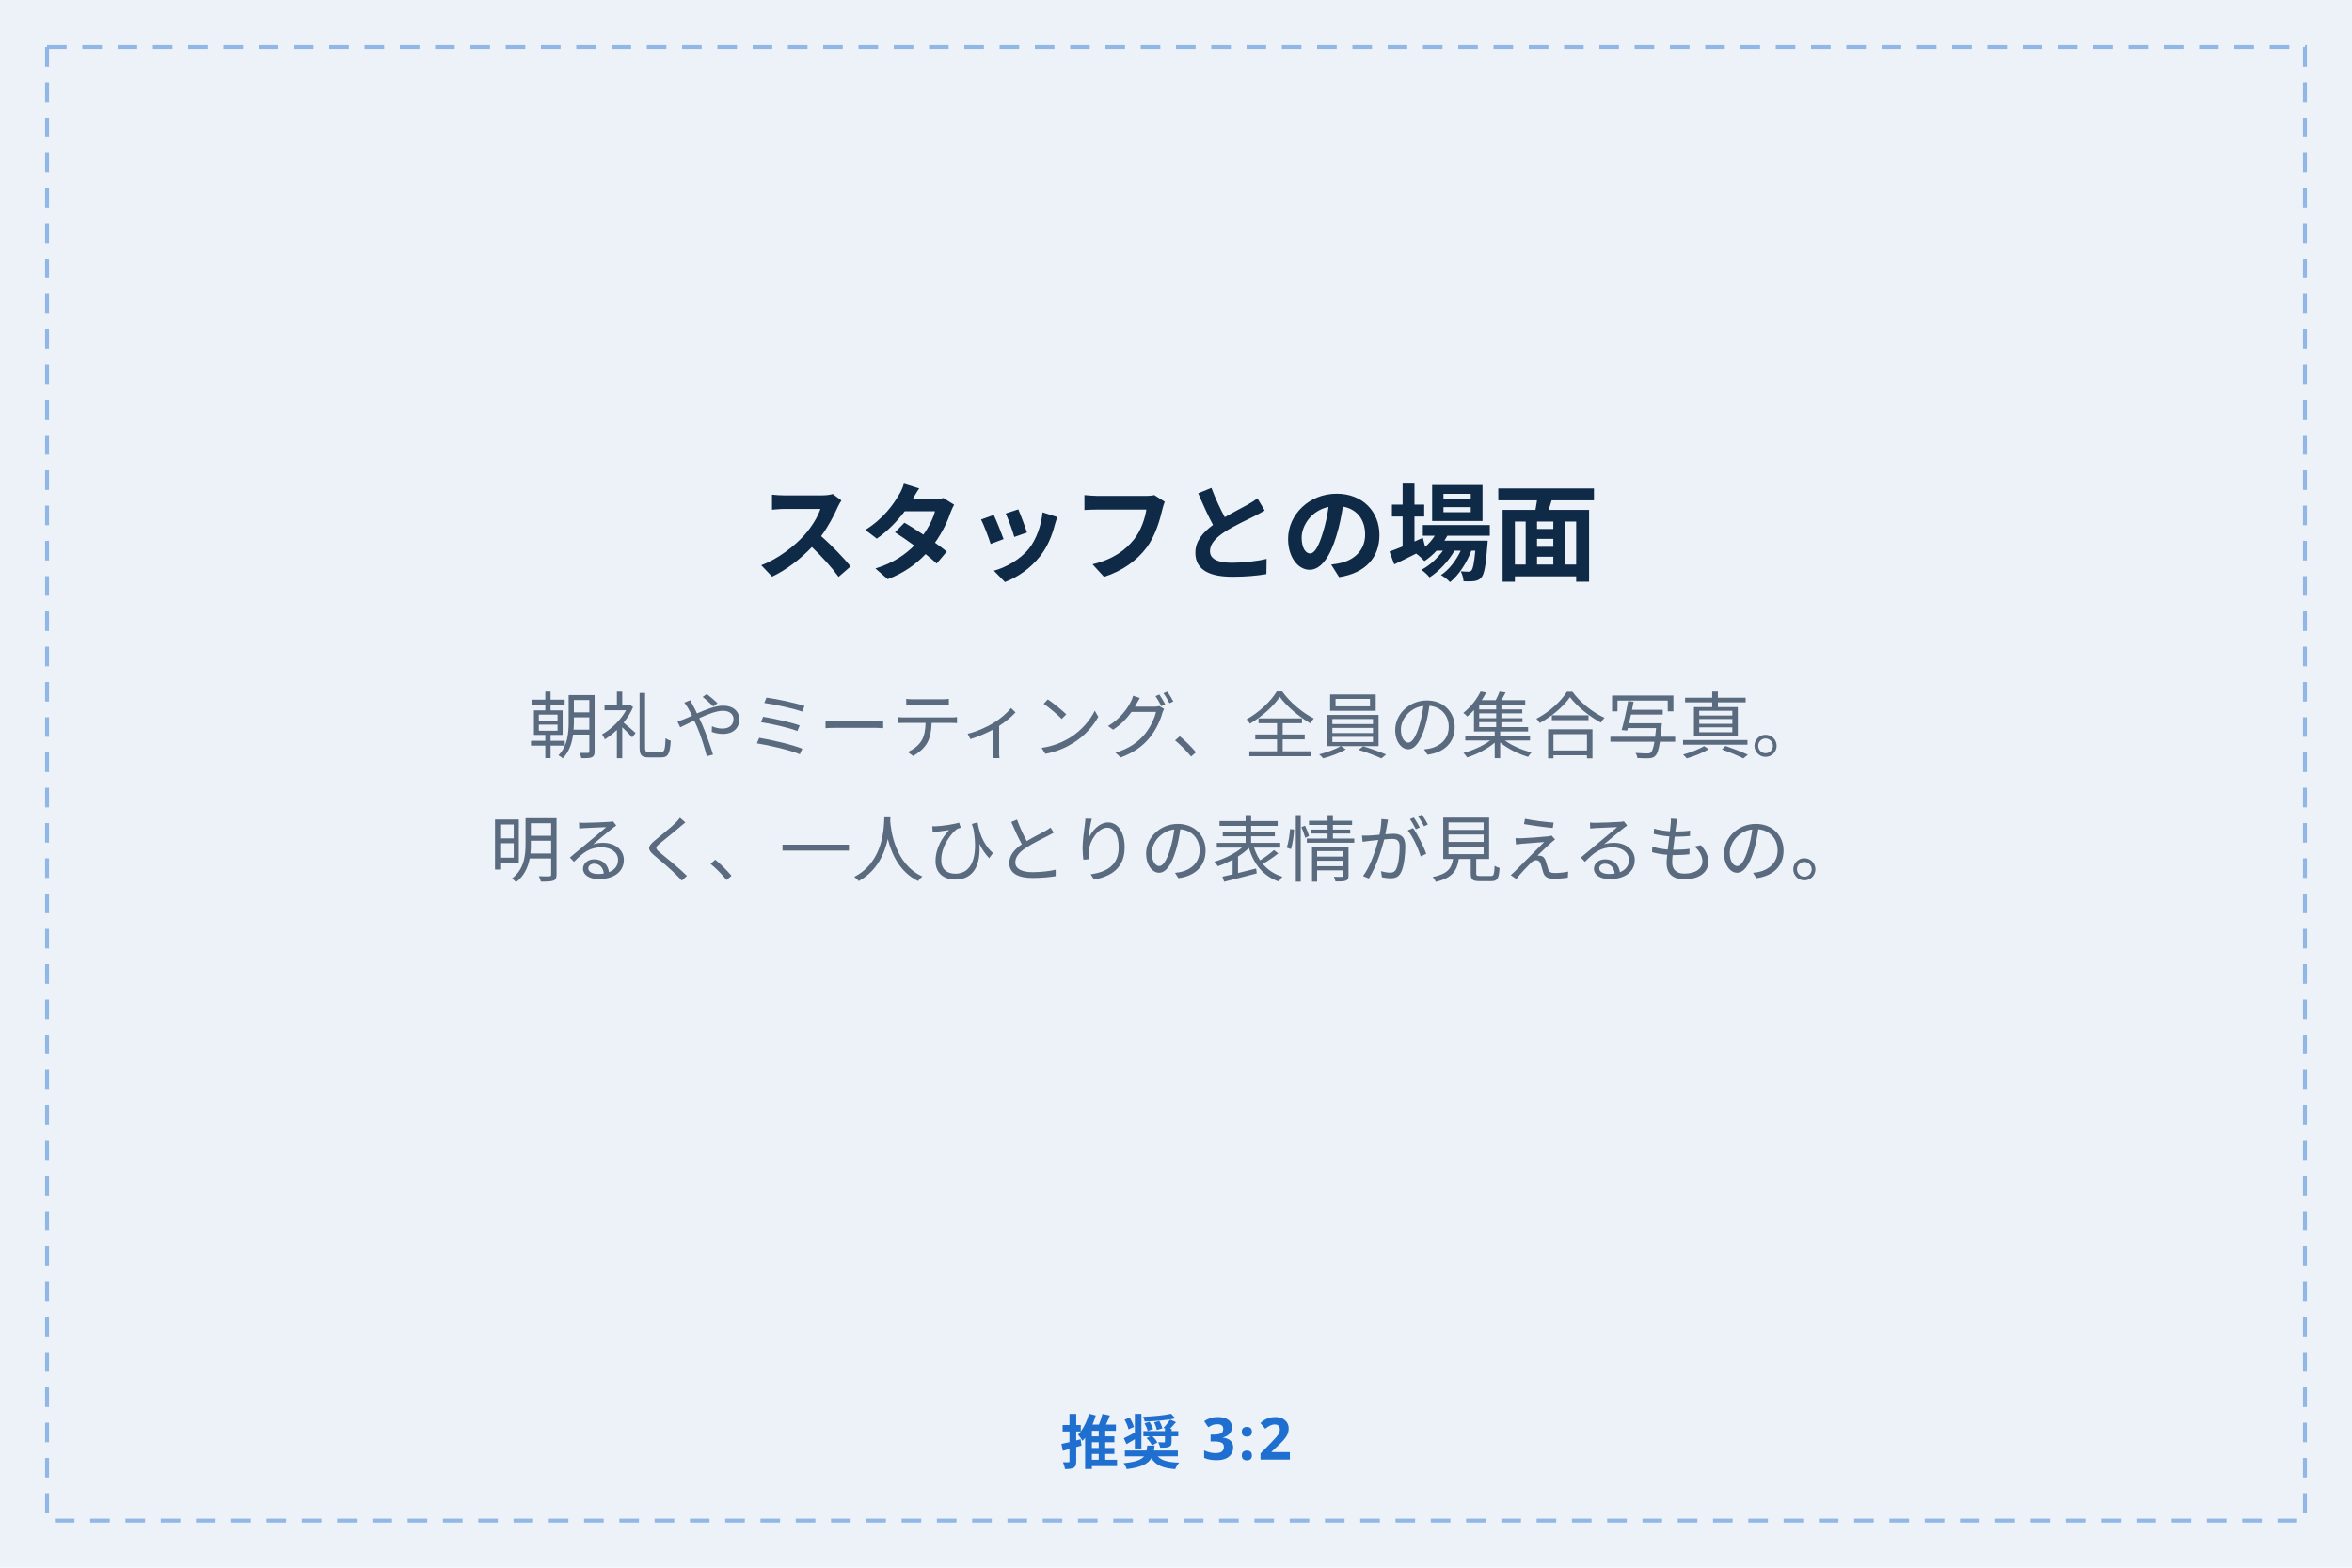
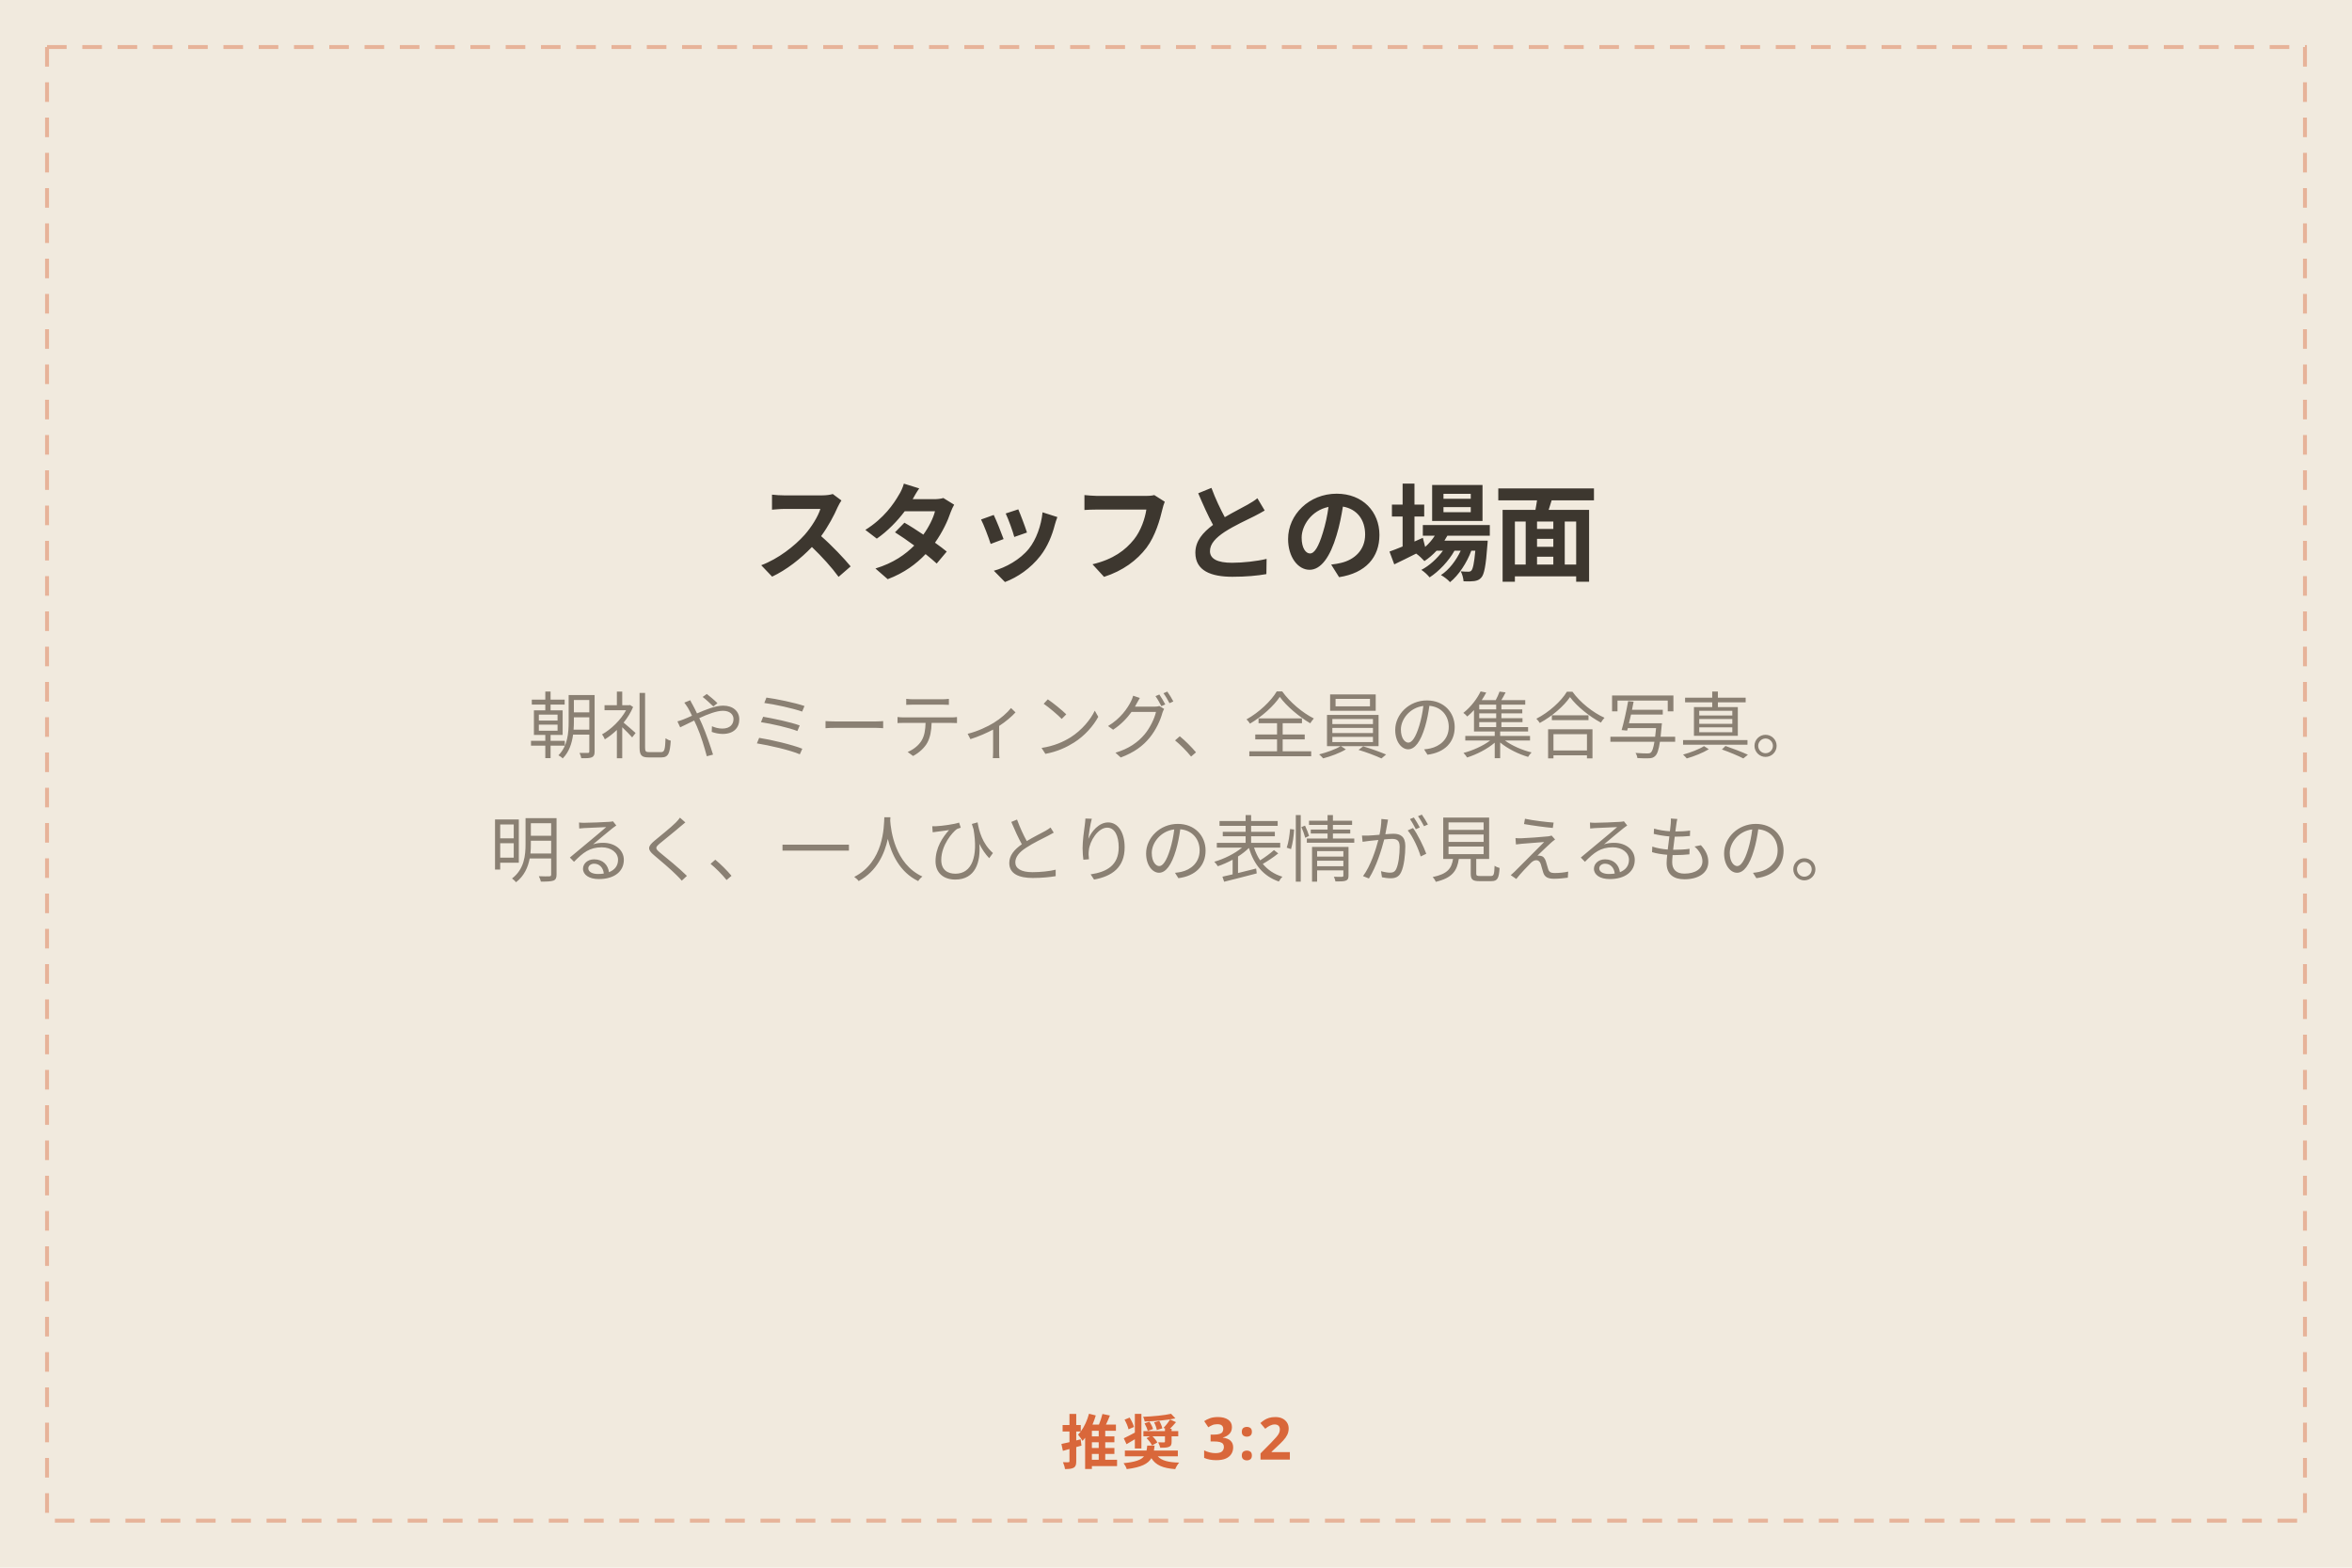
<svg xmlns="http://www.w3.org/2000/svg" viewBox="0 0 1200 800" width="1200" height="800" role="img" aria-label="スタッフとの場面（写真プレースホルダー）">
-   <rect width="1200" height="800" fill="#EDF2F8" />
-   <rect x="24" y="24" width="1152" height="752" fill="none" stroke="#1F6FD0" stroke-width="2" stroke-dasharray="10 8" opacity=".45" />
-   <text x="600" y="292" text-anchor="middle" fill="#0E2A47" font-family="system-ui, sans-serif" font-size="54" font-weight="700">スタッフとの場面</text>
-   <text x="600" y="384" text-anchor="middle" fill="#5A6B80" font-family="system-ui, sans-serif" font-size="37">朝礼やミーティング、全員の集合写真。</text>
-   <text x="600" y="447" text-anchor="middle" fill="#5A6B80" font-family="system-ui, sans-serif" font-size="37">明るく、一人ひとりの表情が見えるもの。</text>
-   <text x="600" y="747" text-anchor="middle" fill="#1F6FD0" font-family="system-ui, sans-serif" font-size="30" font-weight="700" letter-spacing="1.5">推奨 3:2</text>
+   <rect width="1200" height="800" fill="#F1EADE" />
+   <rect x="24" y="24" width="1152" height="752" fill="none" stroke="#D9673A" stroke-width="2" stroke-dasharray="10 8" opacity=".42" />
+   <text x="600" y="292" text-anchor="middle" fill="#3D372F" font-family="system-ui, sans-serif" font-size="54" font-weight="700">スタッフとの場面</text>
+   <text x="600" y="384" text-anchor="middle" fill="#8A8073" font-family="system-ui, sans-serif" font-size="37">朝礼やミーティング、全員の集合写真。</text>
+   <text x="600" y="447" text-anchor="middle" fill="#8A8073" font-family="system-ui, sans-serif" font-size="37">明るく、一人ひとりの表情が見えるもの。</text>
+   <text x="600" y="747" text-anchor="middle" fill="#D9673A" font-family="system-ui, sans-serif" font-size="30" font-weight="700" letter-spacing="1.5">推奨 3:2</text>
</svg>
